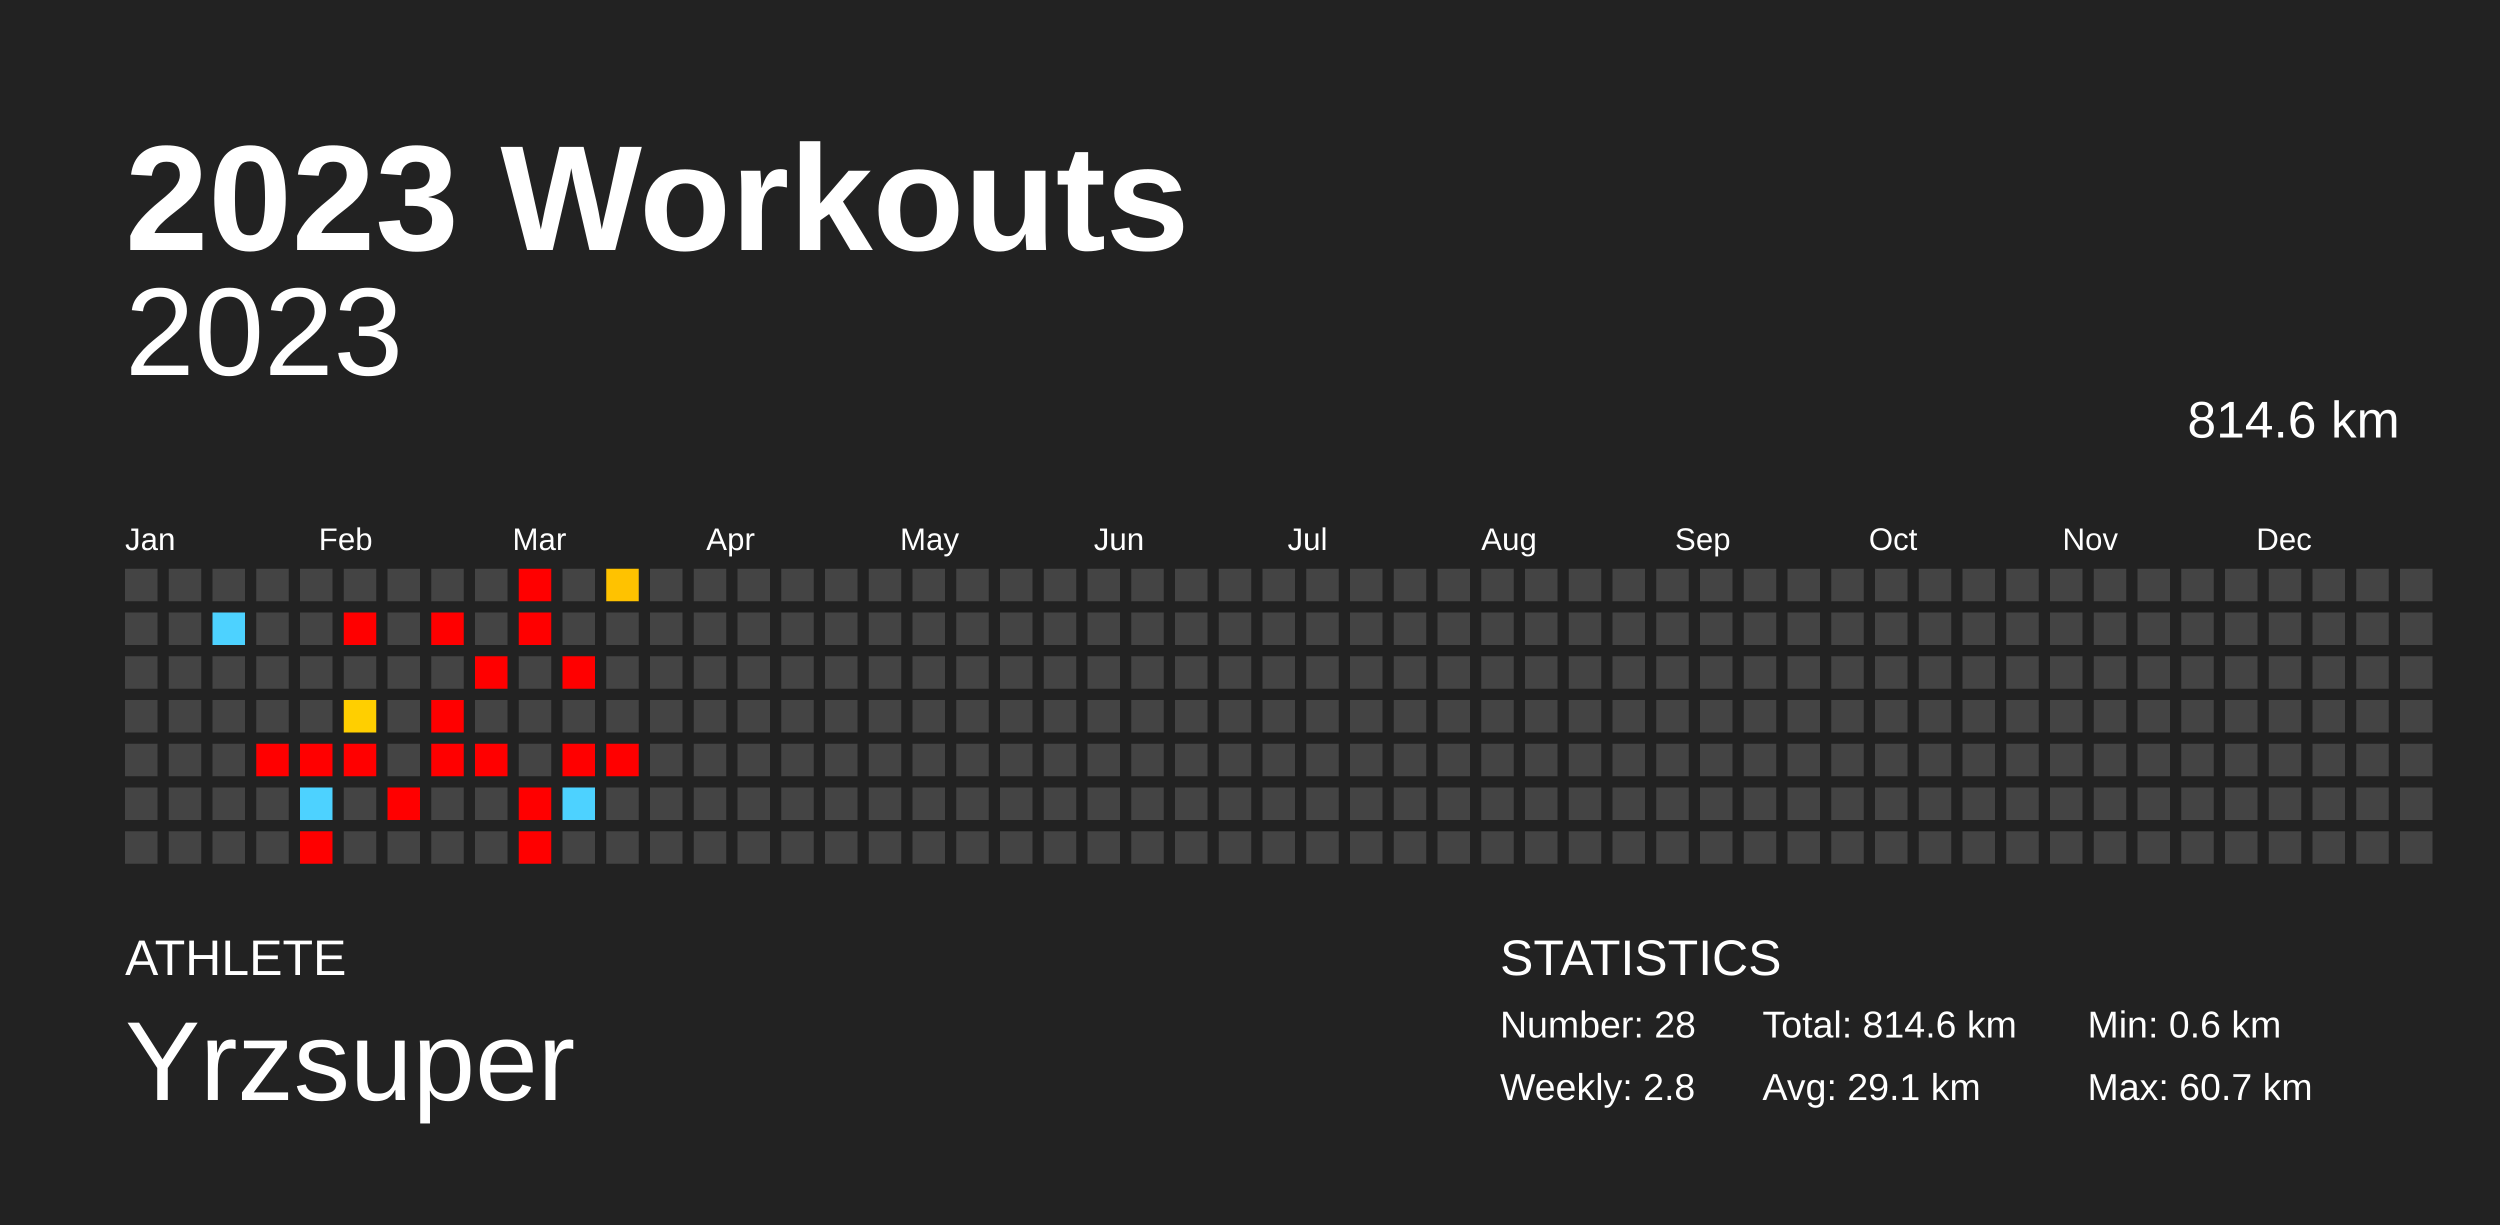
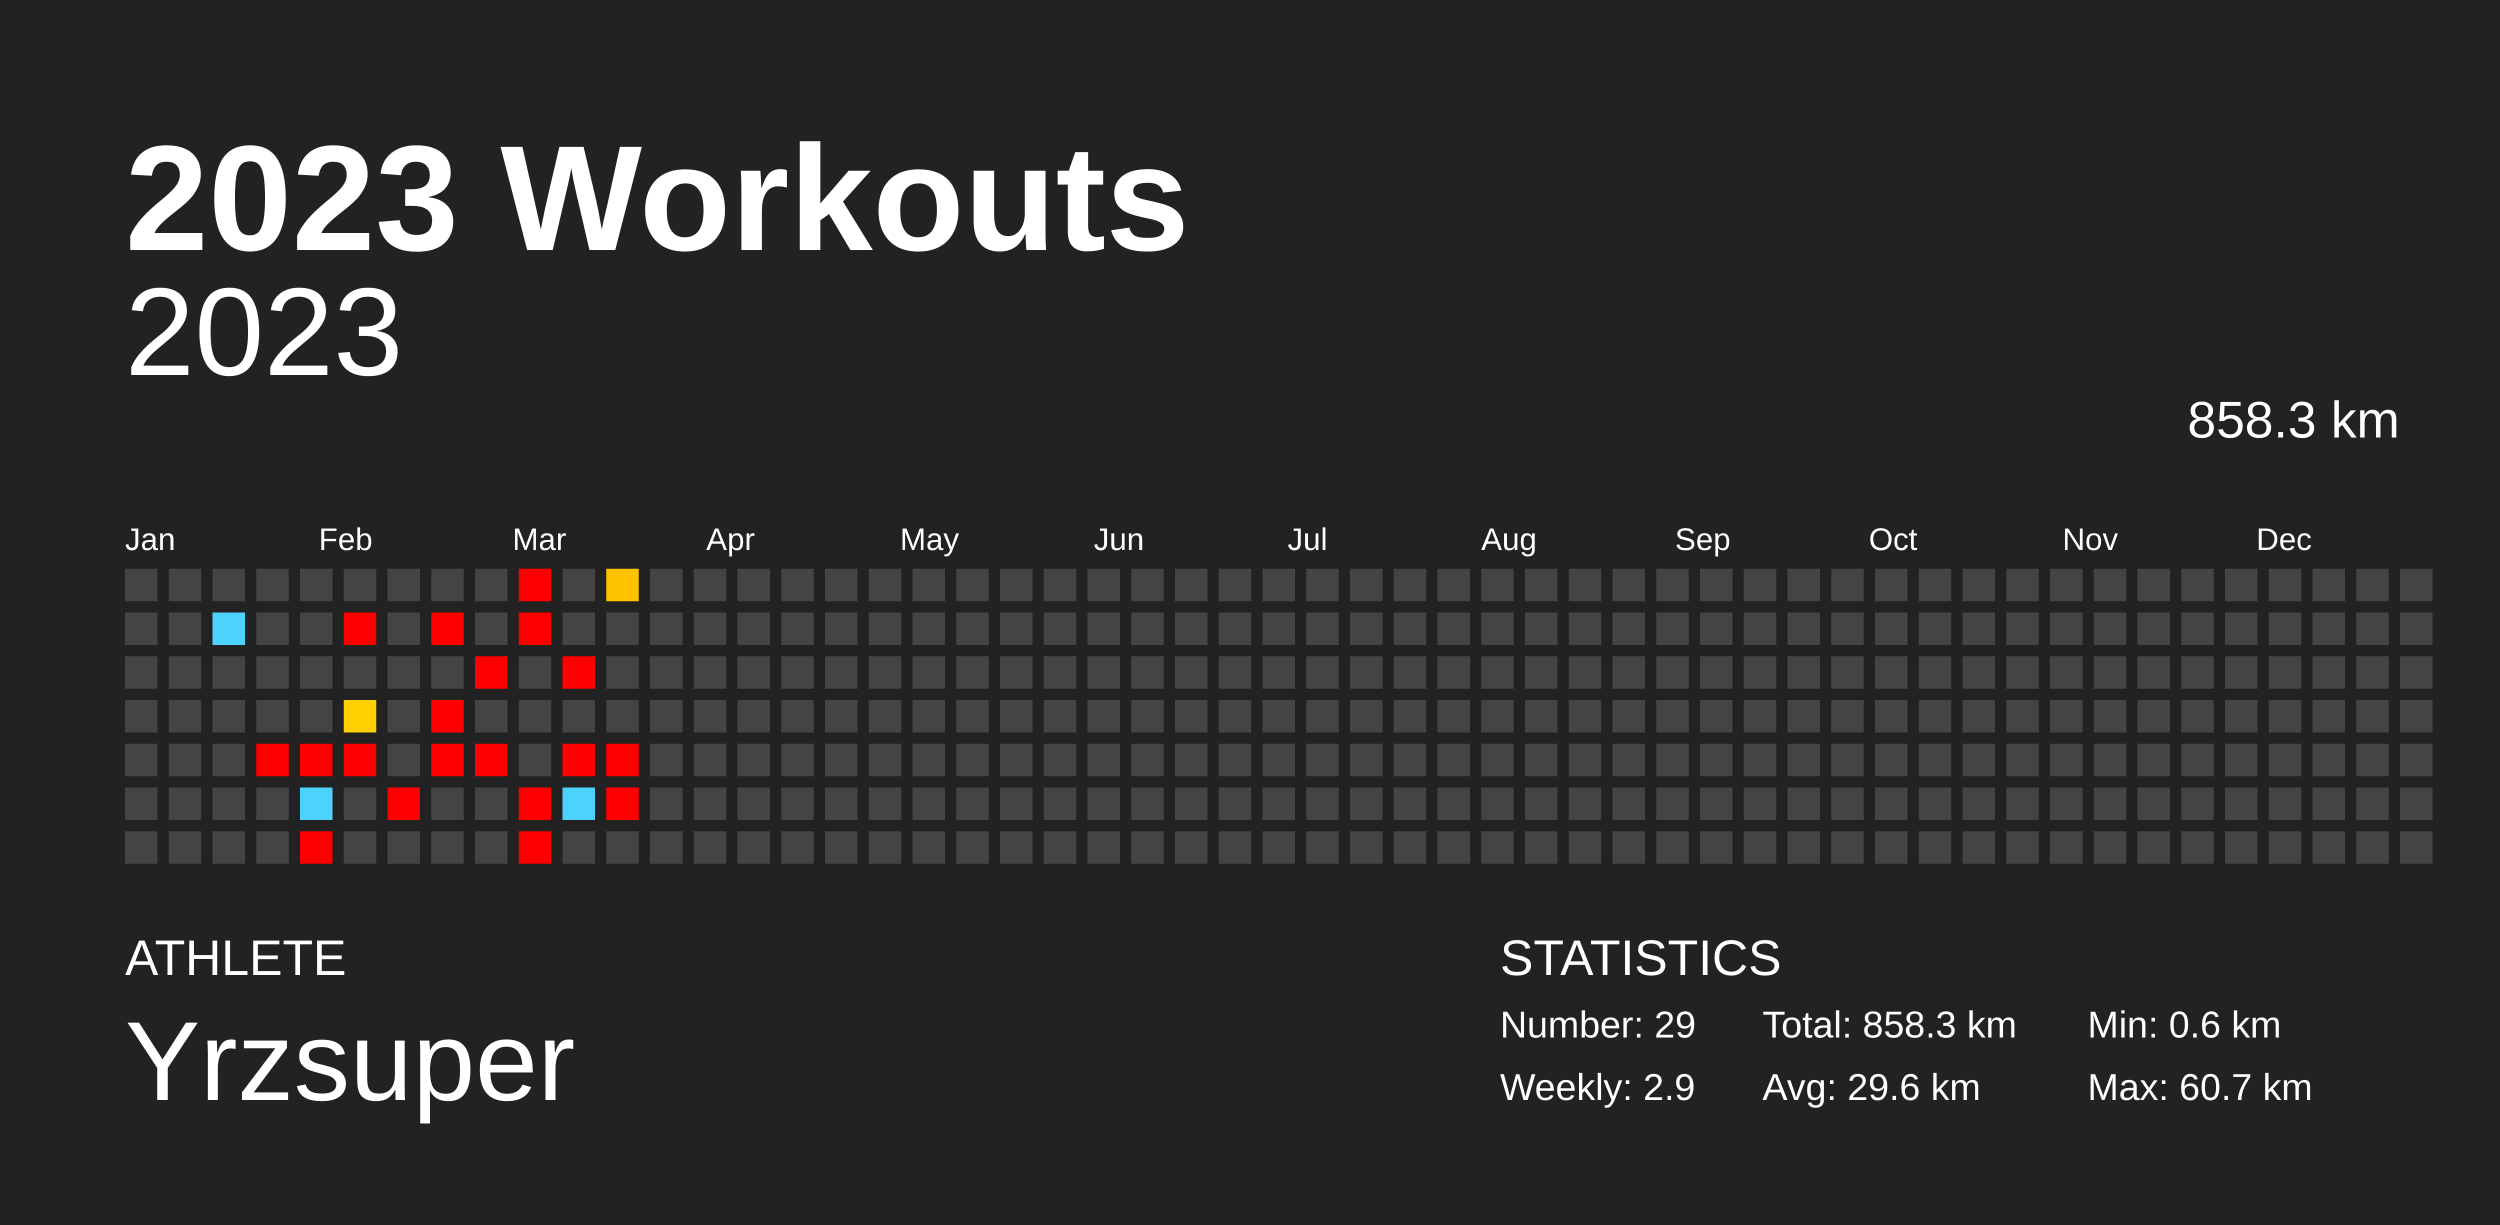
<svg xmlns="http://www.w3.org/2000/svg" baseProfile="full" height="98mm" version="1.1" viewBox="0,0,200,98" width="200mm">
  <defs />
  <rect fill="#222222" height="98" width="200" x="0" y="0" />
  <text fill="#FFFFFF" style="font-size:12px; font-family:Arial; font-weight:bold;" x="10" y="20">2023 Workouts</text>
  <text fill="#FFFFFF" style="font-size:4px; font-family:Arial" x="10" y="78">ATHLETE</text>
  <text fill="#FFFFFF" style="font-size:9px; font-family:Arial" x="10" y="88">Yrzsuper</text>
  <text fill="#FFFFFF" style="font-size:4px; font-family:Arial" x="120" y="78">STATISTICS</text>
-   <text fill="#FFFFFF" style="font-size:3px; font-family:Arial" x="120" y="83">Number: 28</text>
-   <text fill="#FFFFFF" style="font-size:3px; font-family:Arial" x="120" y="88">Weekly: 2.8</text>
-   <text fill="#FFFFFF" style="font-size:3px; font-family:Arial" x="141" y="83">Total: 814.6 km</text>
-   <text fill="#FFFFFF" style="font-size:3px; font-family:Arial" x="141" y="88">Avg: 29.1 km</text>
+   <text fill="#FFFFFF" style="font-size:3px; font-family:Arial" x="120" y="83">Number: 29</text>
+   <text fill="#FFFFFF" style="font-size:3px; font-family:Arial" x="120" y="88">Weekly: 2.9</text>
+   <text fill="#FFFFFF" style="font-size:3px; font-family:Arial" x="141" y="83">Total: 858.3 km</text>
+   <text fill="#FFFFFF" style="font-size:3px; font-family:Arial" x="141" y="88">Avg: 29.6 km</text>
  <text fill="#FFFFFF" style="font-size:3px; font-family:Arial" x="167" y="83">Min: 0.6 km</text>
  <text fill="#FFFFFF" style="font-size:3px; font-family:Arial" x="167" y="88">Max: 60.7 km</text>
  <text alignment-baseline="hanging" fill="#FFFFFF" style="font-size:10.0px; font-family:Arial;" x="10" y="30">2023</text>
-   <text alignment-baseline="hanging" fill="#FFFFFF" style="font-size:4.125px; font-family:Arial;" x="175" y="35">814.6 km</text>
+   <text alignment-baseline="hanging" fill="#FFFFFF" style="font-size:4.125px; font-family:Arial;" x="175" y="35">858.3 km</text>
  <text fill="#FFFFFF" style="font-size:2.5px; font-family:Arial" x="10.0" y="44">Jan</text>
  <text fill="#FFFFFF" style="font-size:2.5px; font-family:Arial" x="25.5" y="44">Feb</text>
  <text fill="#FFFFFF" style="font-size:2.5px; font-family:Arial" x="41.0" y="44">Mar</text>
  <text fill="#FFFFFF" style="font-size:2.5px; font-family:Arial" x="56.5" y="44">Apr</text>
  <text fill="#FFFFFF" style="font-size:2.5px; font-family:Arial" x="72.0" y="44">May</text>
  <text fill="#FFFFFF" style="font-size:2.5px; font-family:Arial" x="87.5" y="44">Jun</text>
  <text fill="#FFFFFF" style="font-size:2.5px; font-family:Arial" x="103.0" y="44">Jul</text>
  <text fill="#FFFFFF" style="font-size:2.5px; font-family:Arial" x="118.5" y="44">Aug</text>
  <text fill="#FFFFFF" style="font-size:2.5px; font-family:Arial" x="134.0" y="44">Sep</text>
  <text fill="#FFFFFF" style="font-size:2.5px; font-family:Arial" x="149.5" y="44">Oct</text>
  <text fill="#FFFFFF" style="font-size:2.5px; font-family:Arial" x="165.0" y="44">Nov</text>
  <text fill="#FFFFFF" style="font-size:2.5px; font-family:Arial" x="180.5" y="44">Dec</text>
  <rect fill="#444444" height="2.6" width="2.6" x="10.0" y="45.5" />
  <rect fill="#444444" height="2.6" width="2.6" x="10.0" y="49.0" />
  <rect fill="#444444" height="2.6" width="2.6" x="10.0" y="52.5" />
  <rect fill="#444444" height="2.6" width="2.6" x="10.0" y="56.0" />
  <rect fill="#444444" height="2.6" width="2.6" x="10.0" y="59.5" />
  <rect fill="#444444" height="2.6" width="2.6" x="10.0" y="63.0" />
  <rect fill="#444444" height="2.6" width="2.6" x="10.0" y="66.5" />
  <rect fill="#444444" height="2.6" width="2.6" x="13.5" y="45.5" />
  <rect fill="#444444" height="2.6" width="2.6" x="13.5" y="49.0" />
  <rect fill="#444444" height="2.6" width="2.6" x="13.5" y="52.5" />
  <rect fill="#444444" height="2.6" width="2.6" x="13.5" y="56.0" />
  <rect fill="#444444" height="2.6" width="2.6" x="13.5" y="59.5" />
  <rect fill="#444444" height="2.6" width="2.6" x="13.5" y="63.0" />
  <rect fill="#444444" height="2.6" width="2.6" x="13.5" y="66.5" />
  <rect fill="#444444" height="2.6" width="2.6" x="17.0" y="45.5" />
  <rect fill="#4dd2ff" height="2.6" width="2.6" x="17.0" y="49.0" />
  <rect fill="#444444" height="2.6" width="2.6" x="17.0" y="52.5" />
  <rect fill="#444444" height="2.6" width="2.6" x="17.0" y="56.0" />
  <rect fill="#444444" height="2.6" width="2.6" x="17.0" y="59.5" />
  <rect fill="#444444" height="2.6" width="2.6" x="17.0" y="63.0" />
  <rect fill="#444444" height="2.6" width="2.6" x="17.0" y="66.5" />
  <rect fill="#444444" height="2.6" width="2.6" x="20.5" y="45.5" />
  <rect fill="#444444" height="2.6" width="2.6" x="20.5" y="49.0" />
  <rect fill="#444444" height="2.6" width="2.6" x="20.5" y="52.5" />
  <rect fill="#444444" height="2.6" width="2.6" x="20.5" y="56.0" />
  <rect fill="red" height="2.6" width="2.6" x="20.5" y="59.5" />
  <rect fill="#444444" height="2.6" width="2.6" x="20.5" y="63.0" />
  <rect fill="#444444" height="2.6" width="2.6" x="20.5" y="66.5" />
  <rect fill="#444444" height="2.6" width="2.6" x="24.0" y="45.5" />
  <rect fill="#444444" height="2.6" width="2.6" x="24.0" y="49.0" />
  <rect fill="#444444" height="2.6" width="2.6" x="24.0" y="52.5" />
  <rect fill="#444444" height="2.6" width="2.6" x="24.0" y="56.0" />
  <rect fill="red" height="2.6" width="2.6" x="24.0" y="59.5" />
  <rect fill="#4dd2ff" height="2.6" width="2.6" x="24.0" y="63.0" />
  <rect fill="red" height="2.6" width="2.6" x="24.0" y="66.5" />
  <rect fill="#444444" height="2.6" width="2.6" x="27.5" y="45.5" />
  <rect fill="red" height="2.6" width="2.6" x="27.5" y="49.0" />
  <rect fill="#444444" height="2.6" width="2.6" x="27.5" y="52.5" />
  <rect fill="#ffcf00" height="2.6" width="2.6" x="27.5" y="56.0" />
  <rect fill="red" height="2.6" width="2.6" x="27.5" y="59.5" />
  <rect fill="#444444" height="2.6" width="2.6" x="27.5" y="63.0" />
  <rect fill="#444444" height="2.6" width="2.6" x="27.5" y="66.5" />
  <rect fill="#444444" height="2.6" width="2.6" x="31.0" y="45.5" />
  <rect fill="#444444" height="2.6" width="2.6" x="31.0" y="49.0" />
  <rect fill="#444444" height="2.6" width="2.6" x="31.0" y="52.5" />
  <rect fill="#444444" height="2.6" width="2.6" x="31.0" y="56.0" />
  <rect fill="#444444" height="2.6" width="2.6" x="31.0" y="59.5" />
  <rect fill="red" height="2.6" width="2.6" x="31.0" y="63.0" />
  <rect fill="#444444" height="2.6" width="2.6" x="31.0" y="66.5" />
  <rect fill="#444444" height="2.6" width="2.6" x="34.5" y="45.5" />
  <rect fill="red" height="2.6" width="2.6" x="34.5" y="49.0" />
  <rect fill="#444444" height="2.6" width="2.6" x="34.5" y="52.5" />
  <rect fill="red" height="2.6" width="2.6" x="34.5" y="56.0" />
  <rect fill="red" height="2.6" width="2.6" x="34.5" y="59.5" />
  <rect fill="#444444" height="2.6" width="2.6" x="34.5" y="63.0" />
  <rect fill="#444444" height="2.6" width="2.6" x="34.5" y="66.5" />
  <rect fill="#444444" height="2.6" width="2.6" x="38.0" y="45.5" />
  <rect fill="#444444" height="2.6" width="2.6" x="38.0" y="49.0" />
  <rect fill="red" height="2.6" width="2.6" x="38.0" y="52.5" />
  <rect fill="#444444" height="2.6" width="2.6" x="38.0" y="56.0" />
  <rect fill="red" height="2.6" width="2.6" x="38.0" y="59.5" />
  <rect fill="#444444" height="2.6" width="2.6" x="38.0" y="63.0" />
  <rect fill="#444444" height="2.6" width="2.6" x="38.0" y="66.5" />
  <rect fill="red" height="2.6" width="2.6" x="41.5" y="45.5" />
  <rect fill="red" height="2.6" width="2.6" x="41.5" y="49.0" />
  <rect fill="#444444" height="2.6" width="2.6" x="41.5" y="52.5" />
  <rect fill="#444444" height="2.6" width="2.6" x="41.5" y="56.0" />
  <rect fill="#444444" height="2.6" width="2.6" x="41.5" y="59.5" />
  <rect fill="red" height="2.6" width="2.6" x="41.5" y="63.0" />
  <rect fill="red" height="2.6" width="2.6" x="41.5" y="66.5" />
  <rect fill="#444444" height="2.6" width="2.6" x="45.0" y="45.5" />
  <rect fill="#444444" height="2.6" width="2.6" x="45.0" y="49.0" />
  <rect fill="red" height="2.6" width="2.6" x="45.0" y="52.5" />
  <rect fill="#444444" height="2.6" width="2.6" x="45.0" y="56.0" />
  <rect fill="red" height="2.6" width="2.6" x="45.0" y="59.5" />
  <rect fill="#4dd2ff" height="2.6" width="2.6" x="45.0" y="63.0" />
  <rect fill="#444444" height="2.6" width="2.6" x="45.0" y="66.5" />
  <rect fill="#ffc200" height="2.6" width="2.6" x="48.5" y="45.5" />
  <rect fill="#444444" height="2.6" width="2.6" x="48.5" y="49.0" />
  <rect fill="#444444" height="2.6" width="2.6" x="48.5" y="52.5" />
  <rect fill="#444444" height="2.6" width="2.6" x="48.5" y="56.0" />
  <rect fill="red" height="2.6" width="2.6" x="48.5" y="59.5" />
-   <rect fill="#444444" height="2.6" width="2.6" x="48.5" y="63.0" />
+   <rect fill="red" height="2.6" width="2.6" x="48.5" y="63.0" />
  <rect fill="#444444" height="2.6" width="2.6" x="48.5" y="66.5" />
  <rect fill="#444444" height="2.6" width="2.6" x="52.0" y="45.5" />
  <rect fill="#444444" height="2.6" width="2.6" x="52.0" y="49.0" />
  <rect fill="#444444" height="2.6" width="2.6" x="52.0" y="52.5" />
  <rect fill="#444444" height="2.6" width="2.6" x="52.0" y="56.0" />
  <rect fill="#444444" height="2.6" width="2.6" x="52.0" y="59.5" />
  <rect fill="#444444" height="2.6" width="2.6" x="52.0" y="63.0" />
  <rect fill="#444444" height="2.6" width="2.6" x="52.0" y="66.5" />
  <rect fill="#444444" height="2.6" width="2.6" x="55.5" y="45.5" />
  <rect fill="#444444" height="2.6" width="2.6" x="55.5" y="49.0" />
  <rect fill="#444444" height="2.6" width="2.6" x="55.5" y="52.5" />
  <rect fill="#444444" height="2.6" width="2.6" x="55.5" y="56.0" />
  <rect fill="#444444" height="2.6" width="2.6" x="55.5" y="59.5" />
  <rect fill="#444444" height="2.6" width="2.6" x="55.5" y="63.0" />
  <rect fill="#444444" height="2.6" width="2.6" x="55.5" y="66.5" />
  <rect fill="#444444" height="2.6" width="2.6" x="59.0" y="45.5" />
  <rect fill="#444444" height="2.6" width="2.6" x="59.0" y="49.0" />
  <rect fill="#444444" height="2.6" width="2.6" x="59.0" y="52.5" />
  <rect fill="#444444" height="2.6" width="2.6" x="59.0" y="56.0" />
  <rect fill="#444444" height="2.6" width="2.6" x="59.0" y="59.5" />
  <rect fill="#444444" height="2.6" width="2.6" x="59.0" y="63.0" />
  <rect fill="#444444" height="2.6" width="2.6" x="59.0" y="66.5" />
  <rect fill="#444444" height="2.6" width="2.6" x="62.5" y="45.5" />
  <rect fill="#444444" height="2.6" width="2.6" x="62.5" y="49.0" />
  <rect fill="#444444" height="2.6" width="2.6" x="62.5" y="52.5" />
  <rect fill="#444444" height="2.6" width="2.6" x="62.5" y="56.0" />
  <rect fill="#444444" height="2.6" width="2.6" x="62.5" y="59.5" />
  <rect fill="#444444" height="2.6" width="2.6" x="62.5" y="63.0" />
  <rect fill="#444444" height="2.6" width="2.6" x="62.5" y="66.5" />
  <rect fill="#444444" height="2.6" width="2.6" x="66.0" y="45.5" />
  <rect fill="#444444" height="2.6" width="2.6" x="66.0" y="49.0" />
  <rect fill="#444444" height="2.6" width="2.6" x="66.0" y="52.5" />
  <rect fill="#444444" height="2.6" width="2.6" x="66.0" y="56.0" />
  <rect fill="#444444" height="2.6" width="2.6" x="66.0" y="59.5" />
  <rect fill="#444444" height="2.6" width="2.6" x="66.0" y="63.0" />
  <rect fill="#444444" height="2.6" width="2.6" x="66.0" y="66.5" />
  <rect fill="#444444" height="2.6" width="2.6" x="69.5" y="45.5" />
  <rect fill="#444444" height="2.6" width="2.6" x="69.5" y="49.0" />
  <rect fill="#444444" height="2.6" width="2.6" x="69.5" y="52.5" />
  <rect fill="#444444" height="2.6" width="2.6" x="69.5" y="56.0" />
  <rect fill="#444444" height="2.6" width="2.6" x="69.5" y="59.5" />
  <rect fill="#444444" height="2.6" width="2.6" x="69.5" y="63.0" />
  <rect fill="#444444" height="2.6" width="2.6" x="69.5" y="66.5" />
  <rect fill="#444444" height="2.6" width="2.6" x="73.0" y="45.5" />
  <rect fill="#444444" height="2.6" width="2.6" x="73.0" y="49.0" />
  <rect fill="#444444" height="2.6" width="2.6" x="73.0" y="52.5" />
  <rect fill="#444444" height="2.6" width="2.6" x="73.0" y="56.0" />
  <rect fill="#444444" height="2.6" width="2.6" x="73.0" y="59.5" />
  <rect fill="#444444" height="2.6" width="2.6" x="73.0" y="63.0" />
  <rect fill="#444444" height="2.6" width="2.6" x="73.0" y="66.5" />
  <rect fill="#444444" height="2.6" width="2.6" x="76.5" y="45.5" />
  <rect fill="#444444" height="2.6" width="2.6" x="76.5" y="49.0" />
  <rect fill="#444444" height="2.6" width="2.6" x="76.5" y="52.5" />
  <rect fill="#444444" height="2.6" width="2.6" x="76.5" y="56.0" />
  <rect fill="#444444" height="2.6" width="2.6" x="76.5" y="59.5" />
  <rect fill="#444444" height="2.6" width="2.6" x="76.5" y="63.0" />
  <rect fill="#444444" height="2.6" width="2.6" x="76.5" y="66.5" />
  <rect fill="#444444" height="2.6" width="2.6" x="80.0" y="45.5" />
  <rect fill="#444444" height="2.6" width="2.6" x="80.0" y="49.0" />
  <rect fill="#444444" height="2.6" width="2.6" x="80.0" y="52.5" />
  <rect fill="#444444" height="2.6" width="2.6" x="80.0" y="56.0" />
  <rect fill="#444444" height="2.6" width="2.6" x="80.0" y="59.5" />
  <rect fill="#444444" height="2.6" width="2.6" x="80.0" y="63.0" />
  <rect fill="#444444" height="2.6" width="2.6" x="80.0" y="66.5" />
  <rect fill="#444444" height="2.6" width="2.6" x="83.5" y="45.5" />
  <rect fill="#444444" height="2.6" width="2.6" x="83.5" y="49.0" />
  <rect fill="#444444" height="2.6" width="2.6" x="83.5" y="52.5" />
  <rect fill="#444444" height="2.6" width="2.6" x="83.5" y="56.0" />
  <rect fill="#444444" height="2.6" width="2.6" x="83.5" y="59.5" />
  <rect fill="#444444" height="2.6" width="2.6" x="83.5" y="63.0" />
  <rect fill="#444444" height="2.6" width="2.6" x="83.5" y="66.5" />
  <rect fill="#444444" height="2.6" width="2.6" x="87.0" y="45.5" />
  <rect fill="#444444" height="2.6" width="2.6" x="87.0" y="49.0" />
  <rect fill="#444444" height="2.6" width="2.6" x="87.0" y="52.5" />
  <rect fill="#444444" height="2.6" width="2.6" x="87.0" y="56.0" />
  <rect fill="#444444" height="2.6" width="2.6" x="87.0" y="59.5" />
  <rect fill="#444444" height="2.6" width="2.6" x="87.0" y="63.0" />
  <rect fill="#444444" height="2.6" width="2.6" x="87.0" y="66.5" />
  <rect fill="#444444" height="2.6" width="2.6" x="90.5" y="45.5" />
  <rect fill="#444444" height="2.6" width="2.6" x="90.5" y="49.0" />
  <rect fill="#444444" height="2.6" width="2.6" x="90.5" y="52.5" />
  <rect fill="#444444" height="2.6" width="2.6" x="90.5" y="56.0" />
  <rect fill="#444444" height="2.6" width="2.6" x="90.5" y="59.5" />
  <rect fill="#444444" height="2.6" width="2.6" x="90.5" y="63.0" />
  <rect fill="#444444" height="2.6" width="2.6" x="90.5" y="66.5" />
  <rect fill="#444444" height="2.6" width="2.6" x="94.0" y="45.5" />
  <rect fill="#444444" height="2.6" width="2.6" x="94.0" y="49.0" />
  <rect fill="#444444" height="2.6" width="2.6" x="94.0" y="52.5" />
  <rect fill="#444444" height="2.6" width="2.6" x="94.0" y="56.0" />
  <rect fill="#444444" height="2.6" width="2.6" x="94.0" y="59.5" />
  <rect fill="#444444" height="2.6" width="2.6" x="94.0" y="63.0" />
  <rect fill="#444444" height="2.6" width="2.6" x="94.0" y="66.5" />
  <rect fill="#444444" height="2.6" width="2.6" x="97.5" y="45.5" />
  <rect fill="#444444" height="2.6" width="2.6" x="97.5" y="49.0" />
  <rect fill="#444444" height="2.6" width="2.6" x="97.5" y="52.5" />
  <rect fill="#444444" height="2.6" width="2.6" x="97.5" y="56.0" />
  <rect fill="#444444" height="2.6" width="2.6" x="97.5" y="59.5" />
  <rect fill="#444444" height="2.6" width="2.6" x="97.5" y="63.0" />
  <rect fill="#444444" height="2.6" width="2.6" x="97.5" y="66.5" />
  <rect fill="#444444" height="2.6" width="2.6" x="101.0" y="45.5" />
  <rect fill="#444444" height="2.6" width="2.6" x="101.0" y="49.0" />
  <rect fill="#444444" height="2.6" width="2.6" x="101.0" y="52.5" />
  <rect fill="#444444" height="2.6" width="2.6" x="101.0" y="56.0" />
  <rect fill="#444444" height="2.6" width="2.6" x="101.0" y="59.5" />
  <rect fill="#444444" height="2.6" width="2.6" x="101.0" y="63.0" />
  <rect fill="#444444" height="2.6" width="2.6" x="101.0" y="66.5" />
  <rect fill="#444444" height="2.6" width="2.6" x="104.5" y="45.5" />
  <rect fill="#444444" height="2.6" width="2.6" x="104.5" y="49.0" />
  <rect fill="#444444" height="2.6" width="2.6" x="104.5" y="52.5" />
  <rect fill="#444444" height="2.6" width="2.6" x="104.5" y="56.0" />
  <rect fill="#444444" height="2.6" width="2.6" x="104.5" y="59.5" />
  <rect fill="#444444" height="2.6" width="2.6" x="104.5" y="63.0" />
  <rect fill="#444444" height="2.6" width="2.6" x="104.5" y="66.5" />
  <rect fill="#444444" height="2.6" width="2.6" x="108.0" y="45.5" />
  <rect fill="#444444" height="2.6" width="2.6" x="108.0" y="49.0" />
  <rect fill="#444444" height="2.6" width="2.6" x="108.0" y="52.5" />
  <rect fill="#444444" height="2.6" width="2.6" x="108.0" y="56.0" />
  <rect fill="#444444" height="2.6" width="2.6" x="108.0" y="59.5" />
  <rect fill="#444444" height="2.6" width="2.6" x="108.0" y="63.0" />
  <rect fill="#444444" height="2.6" width="2.6" x="108.0" y="66.5" />
  <rect fill="#444444" height="2.6" width="2.6" x="111.5" y="45.5" />
  <rect fill="#444444" height="2.6" width="2.6" x="111.5" y="49.0" />
  <rect fill="#444444" height="2.6" width="2.6" x="111.5" y="52.5" />
  <rect fill="#444444" height="2.6" width="2.6" x="111.5" y="56.0" />
  <rect fill="#444444" height="2.6" width="2.6" x="111.5" y="59.5" />
  <rect fill="#444444" height="2.6" width="2.6" x="111.5" y="63.0" />
  <rect fill="#444444" height="2.6" width="2.6" x="111.5" y="66.5" />
  <rect fill="#444444" height="2.6" width="2.6" x="115.0" y="45.5" />
  <rect fill="#444444" height="2.6" width="2.6" x="115.0" y="49.0" />
  <rect fill="#444444" height="2.6" width="2.6" x="115.0" y="52.5" />
  <rect fill="#444444" height="2.6" width="2.6" x="115.0" y="56.0" />
  <rect fill="#444444" height="2.6" width="2.6" x="115.0" y="59.5" />
  <rect fill="#444444" height="2.6" width="2.6" x="115.0" y="63.0" />
  <rect fill="#444444" height="2.6" width="2.6" x="115.0" y="66.5" />
  <rect fill="#444444" height="2.6" width="2.6" x="118.5" y="45.5" />
  <rect fill="#444444" height="2.6" width="2.6" x="118.5" y="49.0" />
  <rect fill="#444444" height="2.6" width="2.6" x="118.5" y="52.5" />
  <rect fill="#444444" height="2.6" width="2.6" x="118.5" y="56.0" />
  <rect fill="#444444" height="2.6" width="2.6" x="118.5" y="59.5" />
  <rect fill="#444444" height="2.6" width="2.6" x="118.5" y="63.0" />
  <rect fill="#444444" height="2.6" width="2.6" x="118.5" y="66.5" />
  <rect fill="#444444" height="2.6" width="2.6" x="122.0" y="45.5" />
  <rect fill="#444444" height="2.6" width="2.6" x="122.0" y="49.0" />
  <rect fill="#444444" height="2.6" width="2.6" x="122.0" y="52.5" />
  <rect fill="#444444" height="2.6" width="2.6" x="122.0" y="56.0" />
  <rect fill="#444444" height="2.6" width="2.6" x="122.0" y="59.5" />
  <rect fill="#444444" height="2.6" width="2.6" x="122.0" y="63.0" />
  <rect fill="#444444" height="2.6" width="2.6" x="122.0" y="66.5" />
  <rect fill="#444444" height="2.6" width="2.6" x="125.5" y="45.5" />
  <rect fill="#444444" height="2.6" width="2.6" x="125.5" y="49.0" />
  <rect fill="#444444" height="2.6" width="2.6" x="125.5" y="52.5" />
  <rect fill="#444444" height="2.6" width="2.6" x="125.5" y="56.0" />
  <rect fill="#444444" height="2.6" width="2.6" x="125.5" y="59.5" />
  <rect fill="#444444" height="2.6" width="2.6" x="125.5" y="63.0" />
  <rect fill="#444444" height="2.6" width="2.6" x="125.5" y="66.5" />
  <rect fill="#444444" height="2.6" width="2.6" x="129.0" y="45.5" />
  <rect fill="#444444" height="2.6" width="2.6" x="129.0" y="49.0" />
  <rect fill="#444444" height="2.6" width="2.6" x="129.0" y="52.5" />
  <rect fill="#444444" height="2.6" width="2.6" x="129.0" y="56.0" />
  <rect fill="#444444" height="2.6" width="2.6" x="129.0" y="59.5" />
  <rect fill="#444444" height="2.6" width="2.6" x="129.0" y="63.0" />
  <rect fill="#444444" height="2.6" width="2.6" x="129.0" y="66.5" />
  <rect fill="#444444" height="2.6" width="2.6" x="132.5" y="45.5" />
  <rect fill="#444444" height="2.6" width="2.6" x="132.5" y="49.0" />
  <rect fill="#444444" height="2.6" width="2.6" x="132.5" y="52.5" />
  <rect fill="#444444" height="2.6" width="2.6" x="132.5" y="56.0" />
  <rect fill="#444444" height="2.6" width="2.6" x="132.5" y="59.5" />
  <rect fill="#444444" height="2.6" width="2.6" x="132.5" y="63.0" />
  <rect fill="#444444" height="2.6" width="2.6" x="132.5" y="66.5" />
  <rect fill="#444444" height="2.6" width="2.6" x="136.0" y="45.5" />
  <rect fill="#444444" height="2.6" width="2.6" x="136.0" y="49.0" />
  <rect fill="#444444" height="2.6" width="2.6" x="136.0" y="52.5" />
  <rect fill="#444444" height="2.6" width="2.6" x="136.0" y="56.0" />
  <rect fill="#444444" height="2.6" width="2.6" x="136.0" y="59.5" />
  <rect fill="#444444" height="2.6" width="2.6" x="136.0" y="63.0" />
  <rect fill="#444444" height="2.6" width="2.6" x="136.0" y="66.5" />
  <rect fill="#444444" height="2.6" width="2.6" x="139.5" y="45.5" />
  <rect fill="#444444" height="2.6" width="2.6" x="139.5" y="49.0" />
  <rect fill="#444444" height="2.6" width="2.6" x="139.5" y="52.5" />
  <rect fill="#444444" height="2.6" width="2.6" x="139.5" y="56.0" />
  <rect fill="#444444" height="2.6" width="2.6" x="139.5" y="59.5" />
  <rect fill="#444444" height="2.6" width="2.6" x="139.5" y="63.0" />
  <rect fill="#444444" height="2.6" width="2.6" x="139.5" y="66.5" />
  <rect fill="#444444" height="2.6" width="2.6" x="143.0" y="45.5" />
  <rect fill="#444444" height="2.6" width="2.6" x="143.0" y="49.0" />
  <rect fill="#444444" height="2.6" width="2.6" x="143.0" y="52.5" />
  <rect fill="#444444" height="2.6" width="2.6" x="143.0" y="56.0" />
  <rect fill="#444444" height="2.6" width="2.6" x="143.0" y="59.5" />
  <rect fill="#444444" height="2.6" width="2.6" x="143.0" y="63.0" />
  <rect fill="#444444" height="2.6" width="2.6" x="143.0" y="66.5" />
  <rect fill="#444444" height="2.6" width="2.6" x="146.5" y="45.5" />
  <rect fill="#444444" height="2.6" width="2.6" x="146.5" y="49.0" />
  <rect fill="#444444" height="2.6" width="2.6" x="146.5" y="52.5" />
  <rect fill="#444444" height="2.6" width="2.6" x="146.5" y="56.0" />
  <rect fill="#444444" height="2.6" width="2.6" x="146.5" y="59.5" />
  <rect fill="#444444" height="2.6" width="2.6" x="146.5" y="63.0" />
  <rect fill="#444444" height="2.6" width="2.6" x="146.5" y="66.5" />
  <rect fill="#444444" height="2.6" width="2.6" x="150.0" y="45.5" />
  <rect fill="#444444" height="2.6" width="2.6" x="150.0" y="49.0" />
  <rect fill="#444444" height="2.6" width="2.6" x="150.0" y="52.5" />
  <rect fill="#444444" height="2.6" width="2.6" x="150.0" y="56.0" />
  <rect fill="#444444" height="2.6" width="2.6" x="150.0" y="59.5" />
  <rect fill="#444444" height="2.6" width="2.6" x="150.0" y="63.0" />
  <rect fill="#444444" height="2.6" width="2.6" x="150.0" y="66.5" />
  <rect fill="#444444" height="2.6" width="2.6" x="153.5" y="45.5" />
  <rect fill="#444444" height="2.6" width="2.6" x="153.5" y="49.0" />
  <rect fill="#444444" height="2.6" width="2.6" x="153.5" y="52.5" />
  <rect fill="#444444" height="2.6" width="2.6" x="153.5" y="56.0" />
  <rect fill="#444444" height="2.6" width="2.6" x="153.5" y="59.5" />
  <rect fill="#444444" height="2.6" width="2.6" x="153.5" y="63.0" />
  <rect fill="#444444" height="2.6" width="2.6" x="153.5" y="66.5" />
  <rect fill="#444444" height="2.6" width="2.6" x="157.0" y="45.5" />
  <rect fill="#444444" height="2.6" width="2.6" x="157.0" y="49.0" />
  <rect fill="#444444" height="2.6" width="2.6" x="157.0" y="52.5" />
  <rect fill="#444444" height="2.6" width="2.6" x="157.0" y="56.0" />
  <rect fill="#444444" height="2.6" width="2.6" x="157.0" y="59.5" />
  <rect fill="#444444" height="2.6" width="2.6" x="157.0" y="63.0" />
  <rect fill="#444444" height="2.6" width="2.6" x="157.0" y="66.5" />
  <rect fill="#444444" height="2.6" width="2.6" x="160.5" y="45.5" />
  <rect fill="#444444" height="2.6" width="2.6" x="160.5" y="49.0" />
  <rect fill="#444444" height="2.6" width="2.6" x="160.5" y="52.5" />
  <rect fill="#444444" height="2.6" width="2.6" x="160.5" y="56.0" />
  <rect fill="#444444" height="2.6" width="2.6" x="160.5" y="59.5" />
  <rect fill="#444444" height="2.6" width="2.6" x="160.5" y="63.0" />
  <rect fill="#444444" height="2.6" width="2.6" x="160.5" y="66.5" />
  <rect fill="#444444" height="2.6" width="2.6" x="164.0" y="45.5" />
  <rect fill="#444444" height="2.6" width="2.6" x="164.0" y="49.0" />
  <rect fill="#444444" height="2.6" width="2.6" x="164.0" y="52.5" />
  <rect fill="#444444" height="2.6" width="2.6" x="164.0" y="56.0" />
  <rect fill="#444444" height="2.6" width="2.6" x="164.0" y="59.5" />
  <rect fill="#444444" height="2.6" width="2.6" x="164.0" y="63.0" />
  <rect fill="#444444" height="2.6" width="2.6" x="164.0" y="66.5" />
  <rect fill="#444444" height="2.6" width="2.6" x="167.5" y="45.5" />
  <rect fill="#444444" height="2.6" width="2.6" x="167.5" y="49.0" />
  <rect fill="#444444" height="2.6" width="2.6" x="167.5" y="52.5" />
  <rect fill="#444444" height="2.6" width="2.6" x="167.5" y="56.0" />
  <rect fill="#444444" height="2.6" width="2.6" x="167.5" y="59.5" />
  <rect fill="#444444" height="2.6" width="2.6" x="167.5" y="63.0" />
  <rect fill="#444444" height="2.6" width="2.6" x="167.5" y="66.5" />
  <rect fill="#444444" height="2.6" width="2.6" x="171.0" y="45.5" />
  <rect fill="#444444" height="2.6" width="2.6" x="171.0" y="49.0" />
  <rect fill="#444444" height="2.6" width="2.6" x="171.0" y="52.5" />
  <rect fill="#444444" height="2.6" width="2.6" x="171.0" y="56.0" />
  <rect fill="#444444" height="2.6" width="2.6" x="171.0" y="59.5" />
  <rect fill="#444444" height="2.6" width="2.6" x="171.0" y="63.0" />
  <rect fill="#444444" height="2.6" width="2.6" x="171.0" y="66.5" />
  <rect fill="#444444" height="2.6" width="2.6" x="174.5" y="45.5" />
  <rect fill="#444444" height="2.6" width="2.6" x="174.5" y="49.0" />
  <rect fill="#444444" height="2.6" width="2.6" x="174.5" y="52.5" />
  <rect fill="#444444" height="2.6" width="2.6" x="174.5" y="56.0" />
  <rect fill="#444444" height="2.6" width="2.6" x="174.5" y="59.5" />
  <rect fill="#444444" height="2.6" width="2.6" x="174.5" y="63.0" />
  <rect fill="#444444" height="2.6" width="2.6" x="174.5" y="66.5" />
  <rect fill="#444444" height="2.6" width="2.6" x="178.0" y="45.5" />
  <rect fill="#444444" height="2.6" width="2.6" x="178.0" y="49.0" />
  <rect fill="#444444" height="2.6" width="2.6" x="178.0" y="52.5" />
  <rect fill="#444444" height="2.6" width="2.6" x="178.0" y="56.0" />
  <rect fill="#444444" height="2.6" width="2.6" x="178.0" y="59.5" />
  <rect fill="#444444" height="2.6" width="2.6" x="178.0" y="63.0" />
  <rect fill="#444444" height="2.6" width="2.6" x="178.0" y="66.5" />
  <rect fill="#444444" height="2.6" width="2.6" x="181.5" y="45.5" />
  <rect fill="#444444" height="2.6" width="2.6" x="181.5" y="49.0" />
  <rect fill="#444444" height="2.6" width="2.6" x="181.5" y="52.5" />
  <rect fill="#444444" height="2.6" width="2.6" x="181.5" y="56.0" />
  <rect fill="#444444" height="2.6" width="2.6" x="181.5" y="59.5" />
  <rect fill="#444444" height="2.6" width="2.6" x="181.5" y="63.0" />
  <rect fill="#444444" height="2.6" width="2.6" x="181.5" y="66.5" />
  <rect fill="#444444" height="2.6" width="2.6" x="185.0" y="45.5" />
  <rect fill="#444444" height="2.6" width="2.6" x="185.0" y="49.0" />
  <rect fill="#444444" height="2.6" width="2.6" x="185.0" y="52.5" />
  <rect fill="#444444" height="2.6" width="2.6" x="185.0" y="56.0" />
  <rect fill="#444444" height="2.6" width="2.6" x="185.0" y="59.5" />
  <rect fill="#444444" height="2.6" width="2.6" x="185.0" y="63.0" />
  <rect fill="#444444" height="2.6" width="2.6" x="185.0" y="66.5" />
  <rect fill="#444444" height="2.6" width="2.6" x="188.5" y="45.5" />
  <rect fill="#444444" height="2.6" width="2.6" x="188.5" y="49.0" />
  <rect fill="#444444" height="2.6" width="2.6" x="188.5" y="52.5" />
  <rect fill="#444444" height="2.6" width="2.6" x="188.5" y="56.0" />
  <rect fill="#444444" height="2.6" width="2.6" x="188.5" y="59.5" />
  <rect fill="#444444" height="2.6" width="2.6" x="188.5" y="63.0" />
  <rect fill="#444444" height="2.6" width="2.6" x="188.5" y="66.5" />
  <rect fill="#444444" height="2.6" width="2.6" x="192.0" y="45.5" />
  <rect fill="#444444" height="2.6" width="2.6" x="192.0" y="49.0" />
  <rect fill="#444444" height="2.6" width="2.6" x="192.0" y="52.5" />
  <rect fill="#444444" height="2.6" width="2.6" x="192.0" y="56.0" />
  <rect fill="#444444" height="2.6" width="2.6" x="192.0" y="59.5" />
  <rect fill="#444444" height="2.6" width="2.6" x="192.0" y="63.0" />
  <rect fill="#444444" height="2.6" width="2.6" x="192.0" y="66.5" />
</svg>
